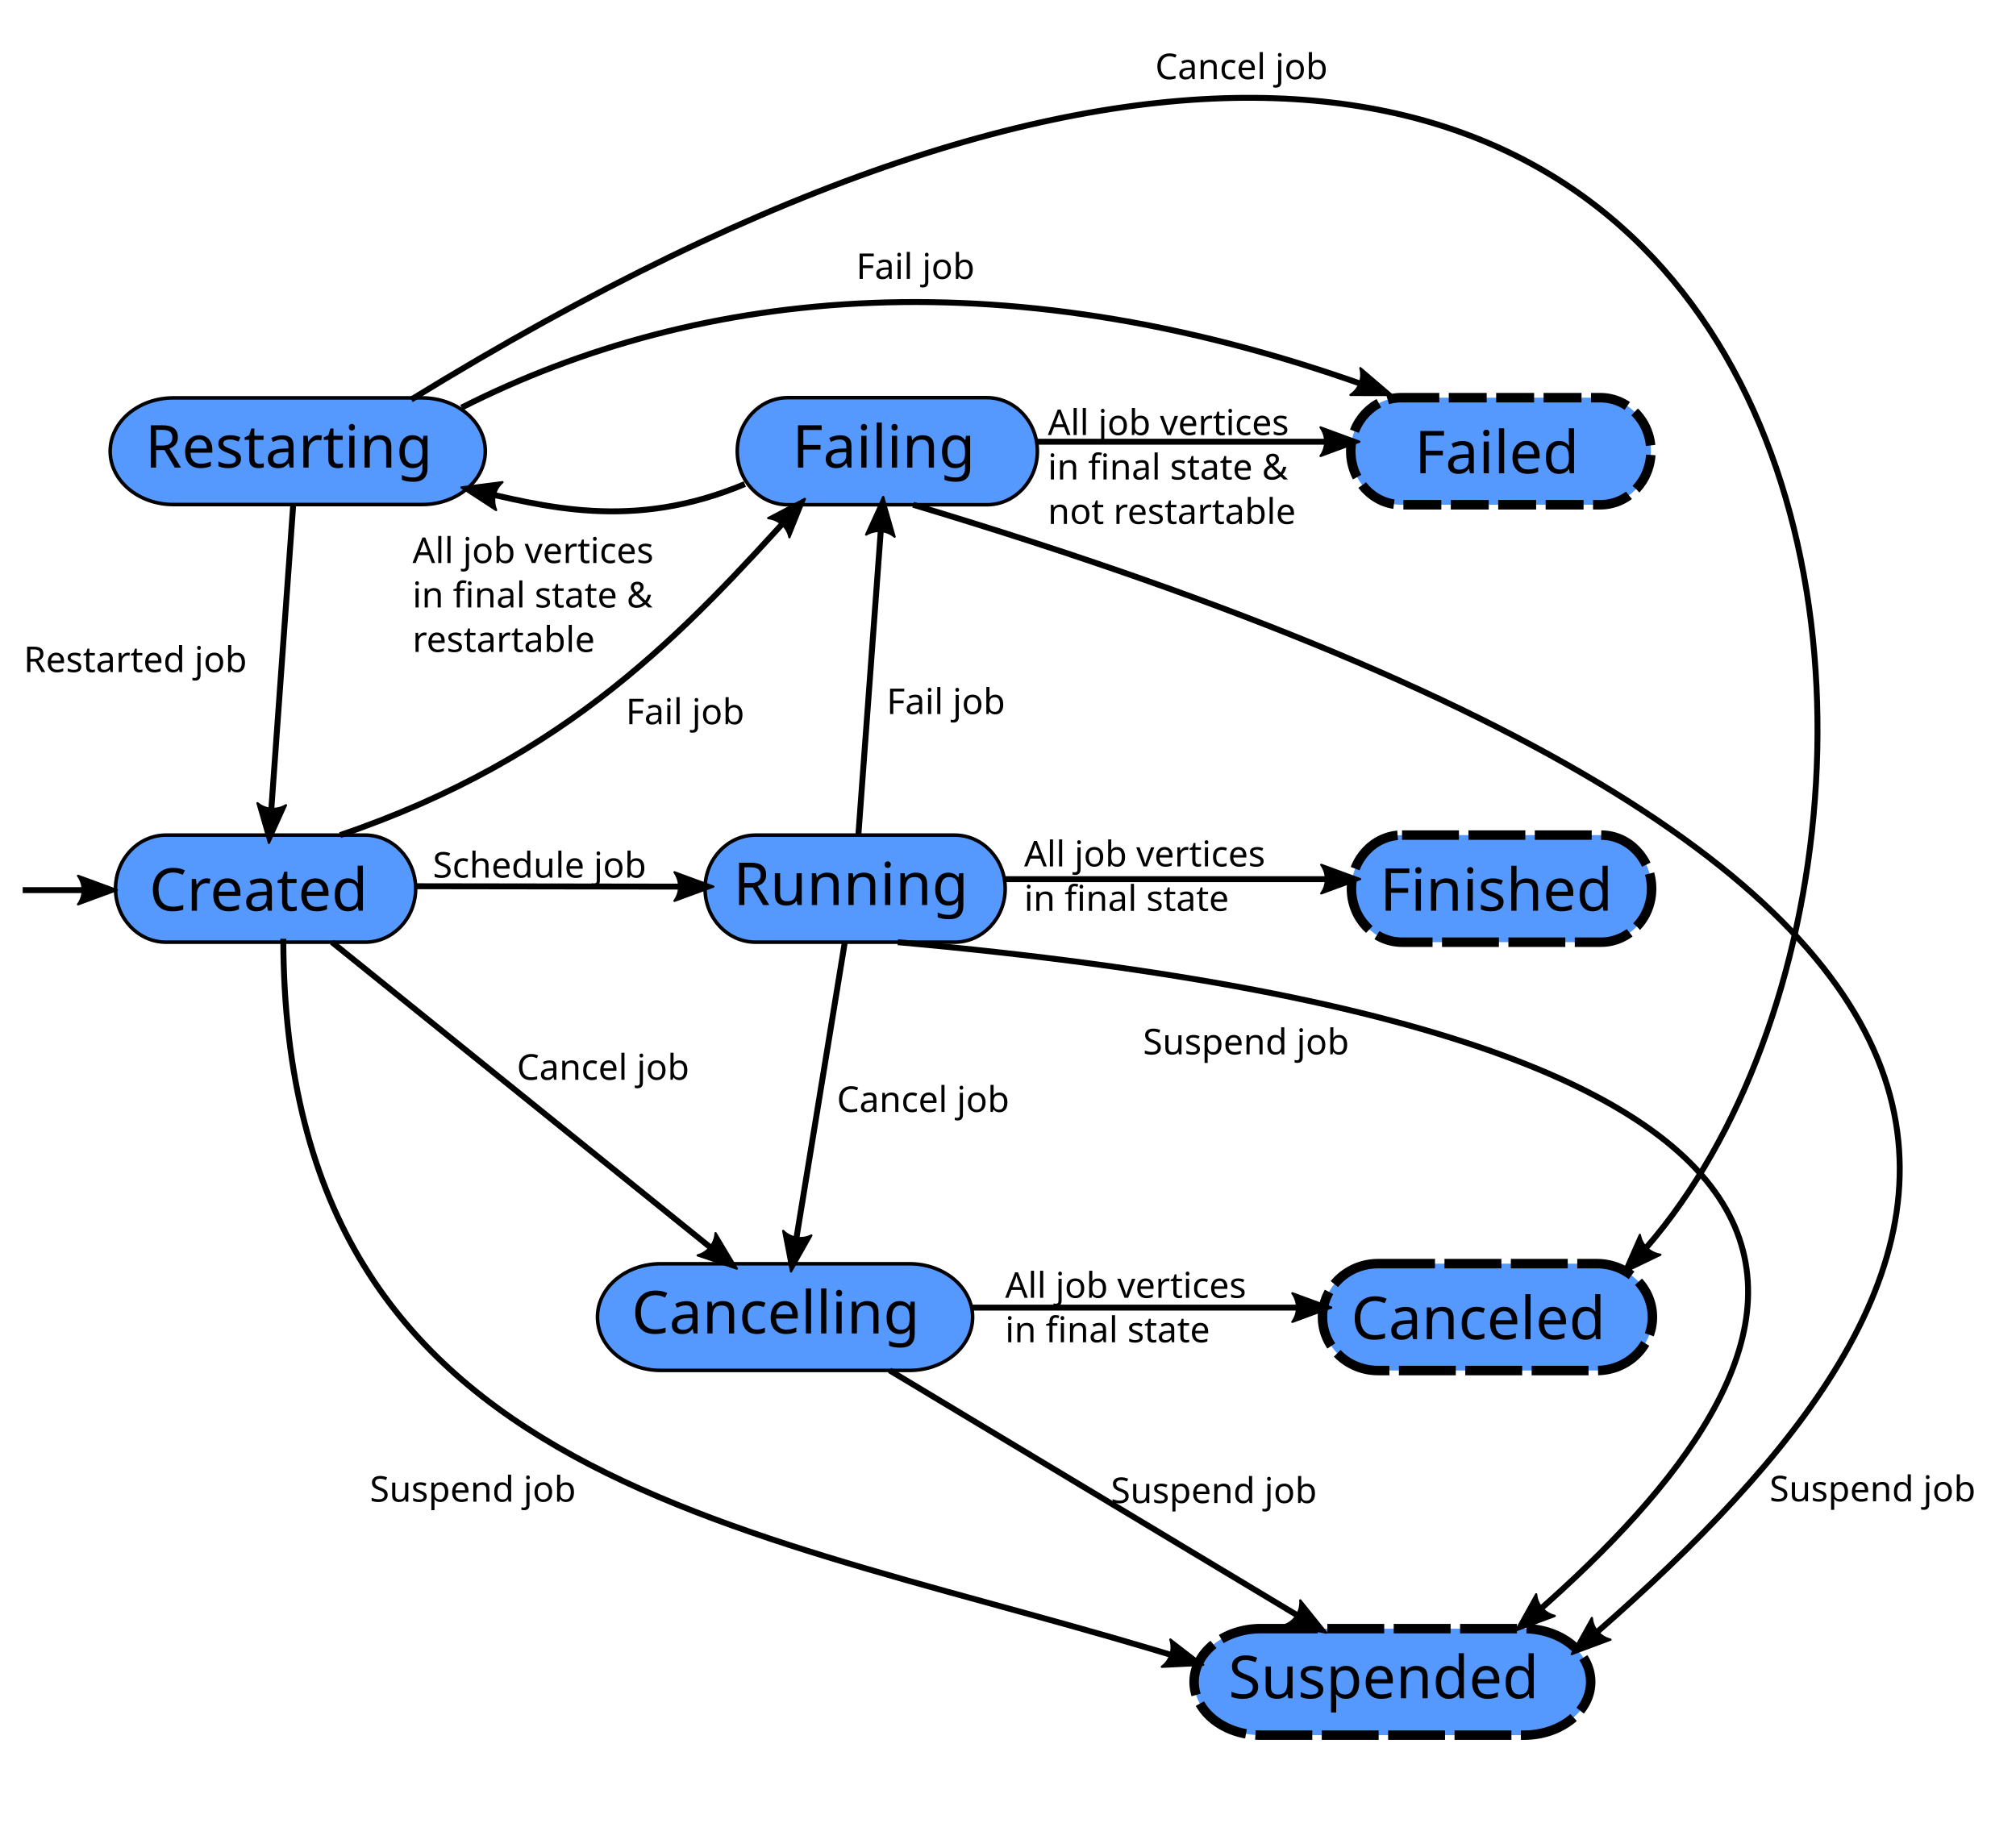
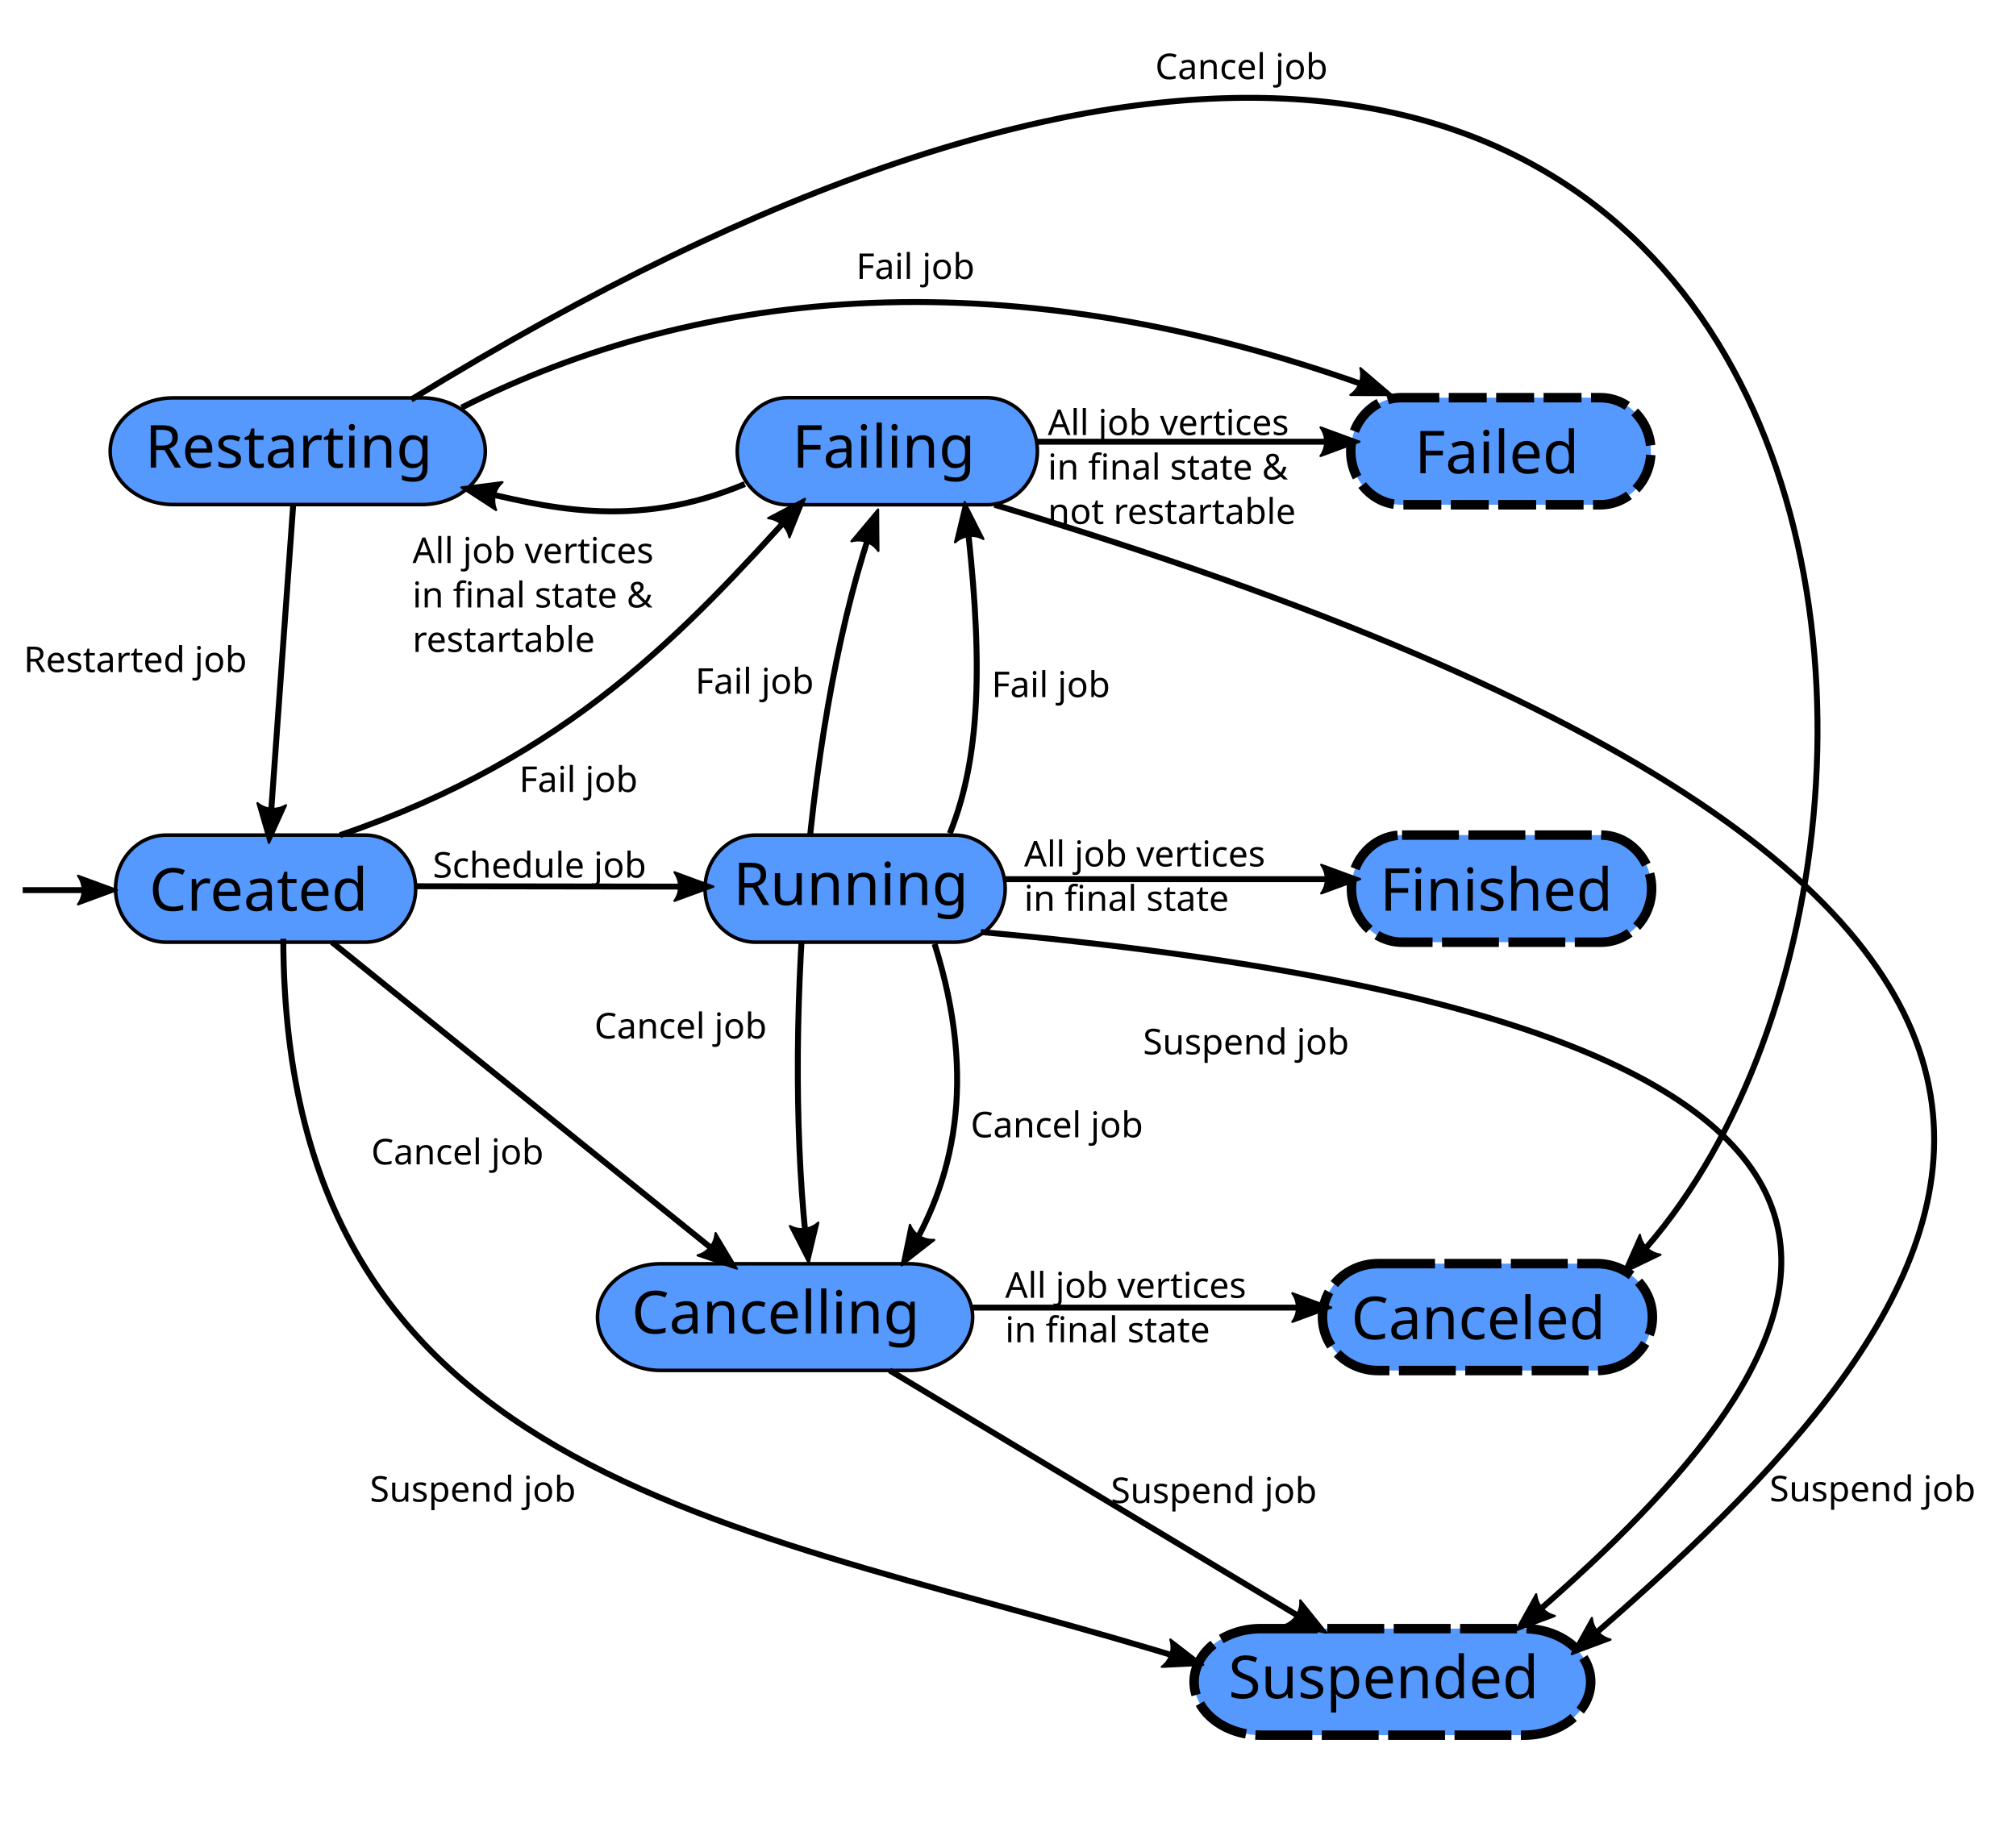
<svg xmlns="http://www.w3.org/2000/svg" width="240mm" height="220mm" viewBox="0 0 850.394 779.528" id="svg2" version="1.1">
  <defs id="defs4">
+     <marker orient="auto" refY="0.0" refX="0.0" id="Arrow2Mstart" style="overflow:visible">
+       <path id="path4577" style="fill-rule:evenodd;stroke-width:0.625;stroke-linejoin:round;stroke:#000000;stroke-opacity:1;fill:#000000;fill-opacity:1" d="M 8.719,4.034 L -2.207,0.016 L 8.719,-4.002 C 6.973,-1.63 6.983,1.616 8.719,4.034 z " transform="scale(0.6) translate(0,0)" />
+     </marker>
+     <marker orient="auto" refY="0.0" refX="0.0" id="Arrow1Mstart" style="overflow:visible">
+       <path id="path4559" d="M 0.0,0.0 L 5.0,-5.0 L -12.5,0.0 L 5.0,5.0 L 0.0,0.0 z " style="fill-rule:evenodd;stroke:#000000;stroke-width:1pt;stroke-opacity:1;fill:#000000;fill-opacity:1" transform="scale(0.4) translate(10,0)" />
+     </marker>
+     <marker style="overflow:visible" id="marker4407" refX="0" refY="0" orient="auto">
+       <path transform="scale(-0.6,-0.6)" d="M 8.719,4.034 -2.207,0.016 8.719,-4.002 c -1.745,2.372 -1.735,5.617 -6e-7,8.035 z" style="fill:#000000;fill-opacity:1;fill-rule:evenodd;stroke:#000000;stroke-width:0.625;stroke-linejoin:round;stroke-opacity:1" id="path4409" />
+     </marker>
    <marker orient="auto" refY="0" refX="0" id="marker4534" style="overflow:visible">
      <path id="path4536" style="fill:#000000;fill-opacity:1;fill-rule:evenodd;stroke:#000000;stroke-width:0.625;stroke-linejoin:round;stroke-opacity:1" d="M 8.719,4.034 -2.207,0.016 8.719,-4.002 c -1.745,2.372 -1.735,5.617 -6e-7,8.035 z" transform="scale(-0.6,-0.6)" />
    </marker>
    <marker style="overflow:visible" id="marker7718" refX="0" refY="0" orient="auto">
      <path transform="scale(-0.6,-0.6)" d="M 8.719,4.034 -2.207,0.016 8.719,-4.002 c -1.745,2.372 -1.735,5.617 -6e-7,8.035 z" style="fill:#000000;fill-opacity:1;fill-rule:evenodd;stroke:#000000;stroke-width:0.625;stroke-linejoin:round;stroke-opacity:1" id="path7720" />
    </marker>
    <marker orient="auto" refY="0" refX="0" id="marker6764" style="overflow:visible">
      <path id="path6766" style="fill:#000000;fill-opacity:1;fill-rule:evenodd;stroke:#000000;stroke-width:0.625;stroke-linejoin:round;stroke-opacity:1" d="M 8.719,4.034 -2.207,0.016 8.719,-4.002 c -1.745,2.372 -1.735,5.617 -6e-7,8.035 z" transform="scale(-0.6,-0.6)" />
    </marker>
    <marker style="overflow:visible" id="marker6634" refX="0" refY="0" orient="auto">
      <path transform="scale(-0.6,-0.6)" d="M 8.719,4.034 -2.207,0.016 8.719,-4.002 c -1.745,2.372 -1.735,5.617 -6e-7,8.035 z" style="fill:#000000;fill-opacity:1;fill-rule:evenodd;stroke:#000000;stroke-width:0.625;stroke-linejoin:round;stroke-opacity:1" id="path6636" />
    </marker>
    <marker orient="auto" refY="0" refX="0" id="marker6510" style="overflow:visible">
      <path id="path6512" style="fill:#000000;fill-opacity:1;fill-rule:evenodd;stroke:#000000;stroke-width:0.625;stroke-linejoin:round;stroke-opacity:1" d="M 8.719,4.034 -2.207,0.016 8.719,-4.002 c -1.745,2.372 -1.735,5.617 -6e-7,8.035 z" transform="scale(-0.6,-0.6)" />
    </marker>
    <marker style="overflow:visible" id="marker6392" refX="0" refY="0" orient="auto">
      <path transform="scale(-0.6,-0.6)" d="M 8.719,4.034 -2.207,0.016 8.719,-4.002 c -1.745,2.372 -1.735,5.617 -6e-7,8.035 z" style="fill:#000000;fill-opacity:1;fill-rule:evenodd;stroke:#000000;stroke-width:0.625;stroke-linejoin:round;stroke-opacity:1" id="path6394" />
    </marker>
    <marker orient="auto" refY="0" refX="0" id="marker6280" style="overflow:visible">
      <path id="path6282" style="fill:#000000;fill-opacity:1;fill-rule:evenodd;stroke:#000000;stroke-width:0.625;stroke-linejoin:round;stroke-opacity:1" d="M 8.719,4.034 -2.207,0.016 8.719,-4.002 c -1.745,2.372 -1.735,5.617 -6e-7,8.035 z" transform="scale(-0.6,-0.6)" />
    </marker>
    <marker style="overflow:visible" id="marker6174" refX="0" refY="0" orient="auto">
      <path transform="scale(-0.6,-0.6)" d="M 8.719,4.034 -2.207,0.016 8.719,-4.002 c -1.745,2.372 -1.735,5.617 -6e-7,8.035 z" style="fill:#000000;fill-opacity:1;fill-rule:evenodd;stroke:#000000;stroke-width:0.625;stroke-linejoin:round;stroke-opacity:1" id="path6176" />
    </marker>
    <marker orient="auto" refY="0" refX="0" id="marker6074" style="overflow:visible">
      <path id="path6076" style="fill:#000000;fill-opacity:1;fill-rule:evenodd;stroke:#000000;stroke-width:0.625;stroke-linejoin:round;stroke-opacity:1" d="M 8.719,4.034 -2.207,0.016 8.719,-4.002 c -1.745,2.372 -1.735,5.617 -6e-7,8.035 z" transform="scale(-0.6,-0.6)" />
    </marker>
    <marker orient="auto" refY="0" refX="0" id="marker5892" style="overflow:visible">
      <path id="path5894" style="fill:#000000;fill-opacity:1;fill-rule:evenodd;stroke:#000000;stroke-width:0.625;stroke-linejoin:round;stroke-opacity:1" d="M 8.719,4.034 -2.207,0.016 8.719,-4.002 c -1.745,2.372 -1.735,5.617 -6e-7,8.035 z" transform="scale(-0.6,-0.6)" />
    </marker>
    <marker style="overflow:visible" id="marker5237" refX="0" refY="0" orient="auto">
      <path transform="scale(-0.6,-0.6)" d="M 8.719,4.034 -2.207,0.016 8.719,-4.002 c -1.745,2.372 -1.735,5.617 -6e-7,8.035 z" style="fill:#000000;fill-opacity:1;fill-rule:evenodd;stroke:#000000;stroke-width:0.625;stroke-linejoin:round;stroke-opacity:1" id="path5239" />
    </marker>
    <marker orient="auto" refY="0" refX="0" id="marker5157" style="overflow:visible">
      <path id="path5159" style="fill:#000000;fill-opacity:1;fill-rule:evenodd;stroke:#000000;stroke-width:0.625;stroke-linejoin:round;stroke-opacity:1" d="M 8.719,4.034 -2.207,0.016 8.719,-4.002 c -1.745,2.372 -1.735,5.617 -6e-7,8.035 z" transform="scale(-0.6,-0.6)" />
    </marker>
    <marker style="overflow:visible" id="marker5075" refX="0" refY="0" orient="auto">
      <path transform="scale(-0.6,-0.6)" d="M 8.719,4.034 -2.207,0.016 8.719,-4.002 c -1.745,2.372 -1.735,5.617 -6e-7,8.035 z" style="fill:#000000;fill-opacity:1;fill-rule:evenodd;stroke:#000000;stroke-width:0.625;stroke-linejoin:round;stroke-opacity:1" id="path5077" />
    </marker>
    <marker orient="auto" refY="0" refX="0" id="marker5005" style="overflow:visible">
      <path id="path5007" style="fill:#000000;fill-opacity:1;fill-rule:evenodd;stroke:#000000;stroke-width:0.625;stroke-linejoin:round;stroke-opacity:1" d="M 8.719,4.034 -2.207,0.016 8.719,-4.002 c -1.745,2.372 -1.735,5.617 -6e-7,8.035 z" transform="scale(-0.6,-0.6)" />
    </marker>
    <marker style="overflow:visible" id="marker4947" refX="0" refY="0" orient="auto">
      <path transform="scale(-0.6,-0.6)" d="M 8.719,4.034 -2.207,0.016 8.719,-4.002 c -1.745,2.372 -1.735,5.617 -6e-7,8.035 z" style="fill:#000000;fill-opacity:1;fill-rule:evenodd;stroke:#000000;stroke-width:0.625;stroke-linejoin:round;stroke-opacity:1" id="path4949" />
    </marker>
    <marker orient="auto" refY="0" refX="0" id="marker4831" style="overflow:visible">
      <path id="path4833" style="fill:#000000;fill-opacity:1;fill-rule:evenodd;stroke:#000000;stroke-width:0.625;stroke-linejoin:round;stroke-opacity:1" d="M 8.719,4.034 -2.207,0.016 8.719,-4.002 c -1.745,2.372 -1.735,5.617 -6e-7,8.035 z" transform="scale(-0.6,-0.6)" />
    </marker>
    <marker orient="auto" refY="0" refX="0" id="Arrow2Mend" style="overflow:visible">
      <path id="path4486" style="fill:#000000;fill-opacity:1;fill-rule:evenodd;stroke:#000000;stroke-width:0.625;stroke-linejoin:round;stroke-opacity:1" d="M 8.719,4.034 -2.207,0.016 8.719,-4.002 c -1.745,2.372 -1.735,5.617 -6e-7,8.035 z" transform="scale(-0.6,-0.6)" />
    </marker>
    <marker orient="auto" refY="0" refX="0" id="Arrow2Lend" style="overflow:visible">
      <path id="path4480" style="fill:#000000;fill-opacity:1;fill-rule:evenodd;stroke:#000000;stroke-width:0.625;stroke-linejoin:round;stroke-opacity:1" d="M 8.719,4.034 -2.207,0.016 8.719,-4.002 c -1.745,2.372 -1.735,5.617 -6e-7,8.035 z" transform="matrix(-1.1,0,0,-1.1,-1.1,0)" />
    </marker>
    <marker orient="auto" refY="0" refX="0" id="Arrow1Lend" style="overflow:visible">
      <path id="path4462" d="M 0,0 5,-5 -12.5,0 5,5 0,0 Z" style="fill:#000000;fill-opacity:1;fill-rule:evenodd;stroke:#000000;stroke-width:1pt;stroke-opacity:1" transform="matrix(-0.8,0,0,-0.8,-10,0)" />
    </marker>
    <marker orient="auto" refY="0" refX="0" id="Arrow1Mend" style="overflow:visible">
      <path id="path4468" d="M 0,0 5,-5 -12.5,0 5,5 0,0 Z" style="fill:#000000;fill-opacity:1;fill-rule:evenodd;stroke:#000000;stroke-width:1pt;stroke-opacity:1" transform="matrix(-0.4,0,0,-0.4,-4,0)" />
    </marker>
  </defs>
  <g id="layer1" transform="translate(0,-272.8347)">
+     <path style="fill:none;fill-rule:evenodd;stroke:#000000;stroke-width:2.5;stroke-linecap:butt;stroke-linejoin:miter;stroke-miterlimit:4;stroke-dasharray:none;stroke-opacity:1;marker-start:url(#Arrow2Mstart);marker-end:url(#marker4407)" d="M 369.286,490.934 C 340,572.362 330,712.362 340.714,802.362" id="path3473" />
    <g id="g4324" transform="translate(-30.28571,162.3419)">
      <rect ry="22.587" rx="21.337" y="462.811" x="79.02" height="45.174" width="126.603" id="rect4140" style="opacity:1;fill:#5599ff;fill-opacity:1;stroke:#000000;stroke-width:1.5;stroke-linejoin:round;stroke-miterlimit:4;stroke-dasharray:none;stroke-dashoffset:0;stroke-opacity:1" />
      <text id="text4142" y="494.718" x="93.243" style="font-style:normal;font-variant:normal;font-weight:normal;font-stretch:normal;font-size:25px;line-height:125%;font-family:sans-serif;-inkscape-font-specification:'sans-serif, Normal';text-align:start;letter-spacing:0px;word-spacing:0px;writing-mode:lr-tb;text-anchor:start;fill:#000000;fill-opacity:1;stroke:none;stroke-width:1px;stroke-linecap:butt;stroke-linejoin:miter;stroke-opacity:1" xml:space="preserve">
        <tspan y="494.718" x="93.243" id="tspan4144">Created</tspan>
      </text>
    </g>
    <g id="g4286" transform="translate(-39.56088,231.6635)">
      <rect style="opacity:1;fill:#5599ff;fill-opacity:1;stroke:#000000;stroke-width:1.5;stroke-linejoin:round;stroke-miterlimit:4;stroke-dasharray:none;stroke-dashoffset:0;stroke-opacity:1" id="rect4254" width="126.603" height="45.174" x="336.968" y="393.489" rx="21.337" ry="22.587" />
      <text xml:space="preserve" style="font-style:normal;font-variant:normal;font-weight:normal;font-stretch:normal;font-size:25px;line-height:125%;font-family:sans-serif;-inkscape-font-specification:'sans-serif, Normal';text-align:start;letter-spacing:0px;word-spacing:0px;writing-mode:lr-tb;text-anchor:start;fill:#000000;fill-opacity:1;stroke:none;stroke-width:1px;stroke-linecap:butt;stroke-linejoin:miter;stroke-opacity:1" x="348.884" y="422.973" id="text4182">
        <tspan id="tspan4184" x="348.884" y="422.973">Running</tspan>
      </text>
    </g>
    <g id="g4426" transform="translate(38,166)">
      <rect style="opacity:1;fill:#5599ff;fill-opacity:1;stroke:#000000;stroke-width:4;stroke-linejoin:round;stroke-miterlimit:4;stroke-dasharray:24, 4;stroke-dashoffset:0;stroke-opacity:1" id="rect4260" width="126.603" height="45.174" x="532.08" y="459.153" rx="21.337" ry="22.587" />
      <text id="text4199" y="491.06" x="544.069" style="font-style:normal;font-variant:normal;font-weight:normal;font-stretch:normal;font-size:25px;line-height:125%;font-family:sans-serif;-inkscape-font-specification:'sans-serif, Normal';text-align:start;letter-spacing:0px;word-spacing:0px;writing-mode:lr-tb;text-anchor:start;fill:#000000;fill-opacity:1;stroke:none;stroke-width:1px;stroke-linecap:butt;stroke-linejoin:miter;stroke-opacity:1" xml:space="preserve">
        <tspan y="491.06" x="544.069" id="tspan4201">Finished</tspan>
      </text>
    </g>
    <g id="g4276" transform="translate(-8.802002,175.9134)">
      <rect style="opacity:1;fill:#5599ff;fill-opacity:1;stroke:#000000;stroke-width:1.5;stroke-linejoin:round;stroke-miterlimit:4;stroke-dasharray:none;stroke-dashoffset:0;stroke-opacity:1" id="rect4256" width="126.603" height="45.174" x="319.795" y="264.695" rx="21.337" ry="22.587" />
      <text id="text4216" y="294.179" x="342.99" style="font-style:normal;font-variant:normal;font-weight:normal;font-stretch:normal;font-size:25px;line-height:125%;font-family:sans-serif;-inkscape-font-specification:'sans-serif, Normal';text-align:start;letter-spacing:0px;word-spacing:0px;writing-mode:lr-tb;text-anchor:start;fill:#000000;fill-opacity:1;stroke:none;stroke-width:1px;stroke-linecap:butt;stroke-linejoin:miter;stroke-opacity:1" xml:space="preserve">
        <tspan y="294.179" x="342.99" id="tspan4218">Failing</tspan>
      </text>
    </g>
    <g id="g4421" transform="translate(40,166)">
      <rect ry="22.587" rx="21.337" y="274.608" x="529.785" height="45.174" width="126.603" id="rect4258" style="opacity:1;fill:#5599ff;fill-opacity:1;stroke:#000000;stroke-width:4;stroke-linejoin:round;stroke-miterlimit:4;stroke-dasharray:16, 4;stroke-dashoffset:0;stroke-opacity:1" />
      <text xml:space="preserve" style="font-style:normal;font-variant:normal;font-weight:normal;font-stretch:normal;font-size:25px;line-height:125%;font-family:sans-serif;-inkscape-font-specification:'sans-serif, Normal';text-align:start;letter-spacing:0px;word-spacing:0px;writing-mode:lr-tb;text-anchor:start;fill:#000000;fill-opacity:1;stroke:none;stroke-width:1px;stroke-linecap:butt;stroke-linejoin:miter;stroke-opacity:1" x="556.715" y="306.515" id="text4222">
        <tspan id="tspan4224" x="556.715" y="306.515">Failed</tspan>
      </text>
    </g>
    <g id="g4416" transform="translate(14,166)">
      <rect ry="22.5" rx="26.67" y="639.993" x="238.029" height="45" width="158.249" id="rect4252" style="opacity:1;fill:#5599ff;fill-opacity:1;stroke:#000000;stroke-width:1.5;stroke-linejoin:round;stroke-miterlimit:4;stroke-dasharray:none;stroke-dashoffset:0;stroke-opacity:1" />
      <text id="text4228" y="669.39" x="252.426" style="font-style:normal;font-variant:normal;font-weight:normal;font-stretch:normal;font-size:25px;line-height:125%;font-family:sans-serif;-inkscape-font-specification:'sans-serif, Normal';text-align:start;letter-spacing:0px;word-spacing:0px;writing-mode:lr-tb;text-anchor:start;fill:#000000;fill-opacity:1;stroke:none;stroke-width:1px;stroke-linecap:butt;stroke-linejoin:miter;stroke-opacity:1" xml:space="preserve">
        <tspan y="669.39" x="252.426" id="tspan4230">Cancelling</tspan>
      </text>
    </g>
    <g id="g4431" transform="translate(38,166)">
      <rect ry="22.551" rx="23.453" y="639.942" x="519.86" height="45.103" width="139.158" id="rect4262" style="opacity:1;fill:#5599ff;fill-opacity:1;stroke:#000000;stroke-width:4;stroke-linejoin:round;stroke-miterlimit:4;stroke-dasharray:24, 4;stroke-dashoffset:0;stroke-opacity:1" />
      <text xml:space="preserve" style="font-style:normal;font-variant:normal;font-weight:normal;font-stretch:normal;font-size:25px;line-height:125%;font-family:sans-serif;-inkscape-font-specification:'sans-serif, Normal';text-align:start;letter-spacing:0px;word-spacing:0px;writing-mode:lr-tb;text-anchor:start;fill:#000000;fill-opacity:1;stroke:none;stroke-width:1px;stroke-linecap:butt;stroke-linejoin:miter;stroke-opacity:1" x="531.914" y="671.813" id="text4234">
        <tspan id="tspan4236" x="531.914" y="671.813">Canceled</tspan>
      </text>
    </g>
    <g id="g4411" transform="translate(14,166)">
      <rect style="opacity:1;fill:#5599ff;fill-opacity:1;stroke:#000000;stroke-width:1.5;stroke-linejoin:round;stroke-miterlimit:4;stroke-dasharray:none;stroke-dashoffset:0;stroke-opacity:1" id="rect4250" width="158.249" height="45" x="32.469" y="274.695" rx="26.67" ry="22.5" />
      <text id="text4240" y="304.092" x="47.171" style="font-style:normal;font-variant:normal;font-weight:normal;font-stretch:normal;font-size:25px;line-height:125%;font-family:sans-serif;-inkscape-font-specification:'sans-serif, Normal';text-align:start;letter-spacing:0px;word-spacing:0px;writing-mode:lr-tb;text-anchor:start;fill:#000000;fill-opacity:1;stroke:none;stroke-width:1px;stroke-linecap:butt;stroke-linejoin:miter;stroke-opacity:1" xml:space="preserve">
        <tspan y="304.092" x="47.171" id="tspan4242">Restarting</tspan>
      </text>
    </g>
    <g id="g4436" transform="translate(11.14286,169.5714)">
      <rect style="opacity:1;fill:#5599ff;fill-opacity:1;stroke:#000000;stroke-width:4;stroke-linejoin:round;stroke-miterlimit:4;stroke-dasharray:24, 4;stroke-dashoffset:0;stroke-opacity:1" id="rect4264" width="167.294" height="44.954" x="492.557" y="790.352" rx="28.195" ry="22.477" />
      <text xml:space="preserve" style="font-style:normal;font-variant:normal;font-weight:normal;font-stretch:normal;font-size:25px;line-height:125%;font-family:sans-serif;-inkscape-font-specification:'sans-serif, Normal';text-align:start;letter-spacing:0px;word-spacing:0px;writing-mode:lr-tb;text-anchor:start;fill:#000000;fill-opacity:1;stroke:none;stroke-width:1px;stroke-linecap:butt;stroke-linejoin:miter;stroke-opacity:1" x="507.032" y="819.726" id="text4246">
        <tspan id="tspan4248" x="507.032" y="819.726">Suspended</tspan>
      </text>
    </g>
    <path style="fill:none;fill-rule:evenodd;stroke:#000000;stroke-width:2.5;stroke-linecap:butt;stroke-linejoin:miter;stroke-miterlimit:4;stroke-dasharray:none;stroke-opacity:1;marker-end:url(#Arrow2Mend)" d="m 175.316,646.722 122.274,0.176" id="path4441" />
    <path style="fill:none;fill-rule:evenodd;stroke:#000000;stroke-width:2.5;stroke-linecap:butt;stroke-linejoin:miter;stroke-miterlimit:4;stroke-dasharray:none;stroke-opacity:1;marker-end:url(#marker4831)" d="m 423.679,643.74 146.731,0" id="path4443" />
    <path style="fill:none;fill-rule:evenodd;stroke:#000000;stroke-width:2.5;stroke-linecap:butt;stroke-linejoin:miter;stroke-miterlimit:4;stroke-dasharray:none;stroke-opacity:1;marker-end:url(#marker5157)" d="M 143.453,625.153 C 240.117,592.253 289.052,539.16 337.313,485.782" id="path4445" />
    <path style="fill:none;fill-rule:evenodd;stroke:#000000;stroke-width:2.5;stroke-linecap:butt;stroke-linejoin:miter;stroke-miterlimit:4;stroke-dasharray:none;stroke-opacity:1;marker-end:url(#marker5075)" d="m 437.265,459.195 132.85,10e-6" id="path4447" />
    <path style="fill:none;fill-rule:evenodd;stroke:#000000;stroke-width:2.5;stroke-linecap:butt;stroke-linejoin:miter;stroke-miterlimit:4;stroke-dasharray:none;stroke-opacity:1;marker-end:url(#marker4947)" d="M 140.036,670.327 308.219,805.993" id="path4449" />
    <path style="fill:none;fill-rule:evenodd;stroke:#000000;stroke-width:2.5;stroke-linecap:butt;stroke-linejoin:miter;stroke-miterlimit:4;stroke-dasharray:none;stroke-opacity:1;marker-end:url(#marker5005)" d="m 409.861,824.493 148.364,3e-5" id="path4451" />
    <path style="fill:none;fill-rule:evenodd;stroke:#000000;stroke-width:2.5;stroke-linecap:butt;stroke-linejoin:miter;stroke-miterlimit:4;stroke-dasharray:none;stroke-opacity:1;marker-end:url(#marker5237)" d="M 119.504,668.898 C 120,902.362 317.447,915.625 504.358,974.209" id="path4453" />
    <text xml:space="preserve" style="font-style:normal;font-variant:normal;font-weight:normal;font-stretch:normal;font-size:25px;line-height:125%;font-family:sans-serif;-inkscape-font-specification:'sans-serif, Normal';text-align:start;letter-spacing:0px;word-spacing:0px;writing-mode:lr-tb;text-anchor:start;fill:#000000;fill-opacity:1;stroke:none;stroke-width:1px;stroke-linecap:butt;stroke-linejoin:miter;stroke-opacity:1" x="182.571" y="643.077" id="text4913">
      <tspan id="tspan4915" x="182.571" y="643.077" style="font-style:normal;font-variant:normal;font-weight:normal;font-stretch:normal;font-size:15px;line-height:125%;font-family:sans-serif;-inkscape-font-specification:'sans-serif, Normal';text-align:start;writing-mode:lr-tb;text-anchor:start">Schedule job</tspan>
    </text>
    <text xml:space="preserve" style="font-style:normal;font-variant:normal;font-weight:normal;font-stretch:normal;font-size:25px;line-height:125%;font-family:sans-serif;-inkscape-font-specification:'sans-serif, Normal';text-align:start;letter-spacing:0px;word-spacing:0px;writing-mode:lr-tb;text-anchor:start;fill:#000000;fill-opacity:1;stroke:none;stroke-width:1px;stroke-linecap:butt;stroke-linejoin:miter;stroke-opacity:1" x="432" y="638.362" id="text4929">
      <tspan id="tspan4931" x="432" y="638.362" style="font-style:normal;font-variant:normal;font-weight:normal;font-stretch:normal;font-size:15px;line-height:125%;font-family:sans-serif;-inkscape-font-specification:'sans-serif, Normal';text-align:start;writing-mode:lr-tb;text-anchor:start">All job vertices </tspan>
      <tspan x="432" y="657.112" style="font-style:normal;font-variant:normal;font-weight:normal;font-stretch:normal;font-size:15px;line-height:125%;font-family:sans-serif;-inkscape-font-specification:'sans-serif, Normal';text-align:start;writing-mode:lr-tb;text-anchor:start" id="tspan4933">in final state</tspan>
    </text>
    <text xml:space="preserve" style="font-style:normal;font-variant:normal;font-weight:normal;font-stretch:normal;font-size:25px;line-height:125%;font-family:sans-serif;-inkscape-font-specification:'sans-serif, Normal';text-align:start;letter-spacing:0px;word-spacing:0px;writing-mode:lr-tb;text-anchor:start;fill:#000000;fill-opacity:1;stroke:none;stroke-width:1px;stroke-linecap:butt;stroke-linejoin:miter;stroke-opacity:1" x="424" y="820.362" id="text5063">
      <tspan id="tspan5065" x="424" y="820.362" style="font-style:normal;font-variant:normal;font-weight:normal;font-stretch:normal;font-size:15px;line-height:125%;font-family:sans-serif;-inkscape-font-specification:'sans-serif, Normal';text-align:start;writing-mode:lr-tb;text-anchor:start">All job vertices </tspan>
      <tspan x="424" y="839.112" id="tspan5067" style="font-style:normal;font-variant:normal;font-weight:normal;font-stretch:normal;font-size:15px;line-height:125%;font-family:sans-serif;-inkscape-font-specification:'sans-serif, Normal';text-align:start;writing-mode:lr-tb;text-anchor:start">in final state</tspan>
    </text>
    <text xml:space="preserve" style="font-style:normal;font-variant:normal;font-weight:normal;font-stretch:normal;font-size:25px;line-height:125%;font-family:sans-serif;-inkscape-font-specification:'sans-serif, Normal';text-align:start;letter-spacing:0px;word-spacing:0px;writing-mode:lr-tb;text-anchor:start;fill:#000000;fill-opacity:1;stroke:none;stroke-width:1px;stroke-linecap:butt;stroke-linejoin:miter;stroke-opacity:1" x="442" y="456.362" id="text5139">
      <tspan id="tspan5141" x="442" y="456.362" style="font-style:normal;font-variant:normal;font-weight:normal;font-stretch:normal;font-size:15px;line-height:125%;font-family:sans-serif;-inkscape-font-specification:'sans-serif, Normal';text-align:start;writing-mode:lr-tb;text-anchor:start">All job vertices </tspan>
      <tspan x="442" y="475.112" style="font-style:normal;font-variant:normal;font-weight:normal;font-stretch:normal;font-size:15px;line-height:125%;font-family:sans-serif;-inkscape-font-specification:'sans-serif, Normal';text-align:start;writing-mode:lr-tb;text-anchor:start" id="tspan5143">in final state &amp; </tspan>
      <tspan x="442" y="493.862" style="font-style:normal;font-variant:normal;font-weight:normal;font-stretch:normal;font-size:15px;line-height:125%;font-family:sans-serif;-inkscape-font-specification:'sans-serif, Normal';text-align:start;writing-mode:lr-tb;text-anchor:start" id="tspan5145">not restartable</tspan>
    </text>
-     <text xml:space="preserve" style="font-style:normal;font-variant:normal;font-weight:normal;font-stretch:normal;font-size:25px;line-height:125%;font-family:sans-serif;-inkscape-font-specification:'sans-serif, Normal';text-align:start;letter-spacing:0px;word-spacing:0px;writing-mode:lr-tb;text-anchor:start;fill:#000000;fill-opacity:1;stroke:none;stroke-width:1px;stroke-linecap:butt;stroke-linejoin:miter;stroke-opacity:1" x="264" y="578.362" id="text5227">
-       <tspan id="tspan5229" x="264" y="578.362" style="font-style:normal;font-variant:normal;font-weight:normal;font-stretch:normal;font-size:15px;line-height:125%;font-family:sans-serif;-inkscape-font-specification:'sans-serif, Normal';text-align:start;writing-mode:lr-tb;text-anchor:start">Fail job</tspan>
-     </text>
-     <text xml:space="preserve" style="font-style:normal;font-variant:normal;font-weight:normal;font-stretch:normal;font-size:25px;line-height:125%;font-family:sans-serif;-inkscape-font-specification:'sans-serif, Normal';text-align:start;letter-spacing:0px;word-spacing:0px;writing-mode:lr-tb;text-anchor:start;fill:#000000;fill-opacity:1;stroke:none;stroke-width:1px;stroke-linecap:butt;stroke-linejoin:miter;stroke-opacity:1" x="218" y="728.362" id="text5565">
-       <tspan id="tspan5567" x="218" y="728.362" style="font-style:normal;font-variant:normal;font-weight:normal;font-stretch:normal;font-size:15px;line-height:125%;font-family:sans-serif;-inkscape-font-specification:'sans-serif, Normal';text-align:start;writing-mode:lr-tb;text-anchor:start">Cancel job</tspan>
+     <text xml:space="preserve" style="font-style:normal;font-variant:normal;font-weight:normal;font-stretch:normal;font-size:25px;line-height:125%;font-family:sans-serif;-inkscape-font-specification:'sans-serif, Normal';text-align:start;letter-spacing:0px;word-spacing:0px;writing-mode:lr-tb;text-anchor:start;fill:#000000;fill-opacity:1;stroke:none;stroke-width:1px;stroke-linecap:butt;stroke-linejoin:miter;stroke-opacity:1" x="219" y="606.934" id="text5227">
+       <tspan id="tspan5229" x="219" y="606.934" style="font-style:normal;font-variant:normal;font-weight:normal;font-stretch:normal;font-size:15px;line-height:125%;font-family:sans-serif;-inkscape-font-specification:'sans-serif, Normal';text-align:start;writing-mode:lr-tb;text-anchor:start">Fail job</tspan>
+     </text>
+     <text xml:space="preserve" style="font-style:normal;font-variant:normal;font-weight:normal;font-stretch:normal;font-size:25px;line-height:125%;font-family:sans-serif;-inkscape-font-specification:'sans-serif, Normal';text-align:start;letter-spacing:0px;word-spacing:0px;writing-mode:lr-tb;text-anchor:start;fill:#000000;fill-opacity:1;stroke:none;stroke-width:1px;stroke-linecap:butt;stroke-linejoin:miter;stroke-opacity:1" x="156.571" y="764.076" id="text5565">
+       <tspan id="tspan5567" x="156.571" y="764.076" style="font-style:normal;font-variant:normal;font-weight:normal;font-stretch:normal;font-size:15px;line-height:125%;font-family:sans-serif;-inkscape-font-specification:'sans-serif, Normal';text-align:start;writing-mode:lr-tb;text-anchor:start">Cancel job</tspan>
    </text>
    <path style="fill:none;fill-rule:evenodd;stroke:#000000;stroke-width:2.5;stroke-linecap:butt;stroke-linejoin:miter;stroke-miterlimit:4;stroke-dasharray:none;stroke-opacity:1;marker-end:url(#marker5892)" d="m 314.181,477.052 c -47.698,20.04 -84.946,9.329 -116.308,2.143" id="path5569" />
-     <path style="fill:none;fill-rule:evenodd;stroke:#000000;stroke-width:2.5;stroke-linecap:butt;stroke-linejoin:miter;stroke-miterlimit:4;stroke-dasharray:none;stroke-opacity:1;marker-end:url(#marker6174)" d="M 385.204,485.782 C 940,652.362 835.657,822.424 665.479,968.495" id="path5571" />
-     <path style="fill:none;fill-rule:evenodd;stroke:#000000;stroke-width:2.5;stroke-linecap:butt;stroke-linejoin:miter;stroke-miterlimit:4;stroke-dasharray:none;stroke-opacity:1;marker-end:url(#marker6280)" d="m 378.714,670.327 c 466.967,42.035 386.854,182.131 263.263,288.168" id="path5573" />
+     <path style="fill:none;fill-rule:evenodd;stroke:#000000;stroke-width:2.5;stroke-linecap:butt;stroke-linejoin:miter;stroke-miterlimit:4;stroke-dasharray:none;stroke-opacity:1;marker-end:url(#marker6174)" d="M 419.49,485.782 C 974.286,652.362 835.657,822.424 665.479,968.495" id="path5571" />
+     <path style="fill:none;fill-rule:evenodd;stroke:#000000;stroke-width:2.5;stroke-linecap:butt;stroke-linejoin:miter;stroke-miterlimit:4;stroke-dasharray:none;stroke-opacity:1;marker-end:url(#marker6280)" d="m 413.714,666.041 c 466.967,42.035 351.854,186.417 228.263,292.454" id="path5573" />
    <path style="fill:none;fill-rule:evenodd;stroke:#000000;stroke-width:2.5;stroke-linecap:butt;stroke-linejoin:miter;stroke-miterlimit:4;stroke-dasharray:none;stroke-opacity:1;marker-end:url(#marker6392)" d="M 375.265,850.993 556.59,959.923" id="path5575" />
    <path style="fill:none;fill-rule:evenodd;stroke:#000000;stroke-width:2.5;stroke-linecap:butt;stroke-linejoin:miter;stroke-miterlimit:4;stroke-dasharray:none;stroke-opacity:1;marker-end:url(#marker6074)" d="M 173.428,441.41 C 790,62.362 855,633.791 686.953,807.371" id="path5579" />
    <path style="fill:none;fill-rule:evenodd;stroke:#000000;stroke-width:2.5;stroke-linecap:butt;stroke-linejoin:miter;stroke-miterlimit:4;stroke-dasharray:none;stroke-opacity:1;marker-end:url(#marker6764)" d="M 123.688,485.695 113.66,625.153" id="path5581" />
-     <path style="fill:none;fill-rule:evenodd;stroke:#000000;stroke-width:2.5;stroke-linecap:butt;stroke-linejoin:miter;stroke-miterlimit:4;stroke-dasharray:none;stroke-opacity:1;marker-end:url(#marker6510)" d="m 362.077,625.153 10.261,-139.371" id="path5585" />
-     <path style="fill:none;fill-rule:evenodd;stroke:#000000;stroke-width:2.5;stroke-linecap:butt;stroke-linejoin:miter;stroke-miterlimit:4;stroke-dasharray:none;stroke-opacity:1;marker-end:url(#marker6634)" d="M 356.361,670.327 334.178,805.993" id="path5587" />
+     <path style="fill:none;fill-rule:evenodd;stroke:#000000;stroke-width:2.5;stroke-linecap:butt;stroke-linejoin:miter;stroke-miterlimit:4;stroke-dasharray:none;stroke-opacity:1;marker-end:url(#marker6510)" d="m 400.648,624.439 c 14.165,-34.735 13.474,-78.924 6.689,-136.513" id="path5585" />
+     <path style="fill:none;fill-rule:evenodd;stroke:#000000;stroke-width:2.5;stroke-linecap:butt;stroke-linejoin:miter;stroke-miterlimit:4;stroke-dasharray:none;stroke-opacity:1;marker-end:url(#marker6634)" d="m 394.218,671.041 c 18.432,58.303 7.795,100.676 -12.183,132.809" id="path5587" />
    <path style="fill:none;fill-rule:evenodd;stroke:#000000;stroke-width:2.5;stroke-linecap:butt;stroke-linejoin:miter;stroke-miterlimit:4;stroke-dasharray:none;stroke-opacity:1;marker-end:url(#marker7718)" d="M 194.714,444.791 C 295.261,393.866 426.463,380.035 584,438.362" id="path7710" />
    <text xml:space="preserve" style="font-style:normal;font-variant:normal;font-weight:normal;font-stretch:normal;font-size:25px;line-height:125%;font-family:sans-serif;-inkscape-font-specification:'sans-serif, Normal';text-align:start;letter-spacing:0px;word-spacing:0px;writing-mode:lr-tb;text-anchor:start;fill:#000000;fill-opacity:1;stroke:none;stroke-width:1px;stroke-linecap:butt;stroke-linejoin:miter;stroke-opacity:1" x="10" y="556.362" id="text8166">
      <tspan id="tspan8168" x="10" y="556.362" style="font-style:normal;font-variant:normal;font-weight:normal;font-stretch:normal;font-size:15px;line-height:125%;font-family:sans-serif;-inkscape-font-specification:'sans-serif, Normal';text-align:start;writing-mode:lr-tb;text-anchor:start">Restarted job</tspan>
    </text>
    <text xml:space="preserve" style="font-style:normal;font-variant:normal;font-weight:normal;font-stretch:normal;font-size:25px;line-height:125%;font-family:sans-serif;-inkscape-font-specification:'sans-serif, Normal';text-align:start;letter-spacing:0px;word-spacing:0px;writing-mode:lr-tb;text-anchor:start;fill:#000000;fill-opacity:1;stroke:none;stroke-width:1px;stroke-linecap:butt;stroke-linejoin:miter;stroke-opacity:1" x="156" y="906.362" id="text8170">
      <tspan id="tspan8172" x="156" y="906.362" style="font-style:normal;font-variant:normal;font-weight:normal;font-stretch:normal;font-size:15px;line-height:125%;font-family:sans-serif;-inkscape-font-specification:'sans-serif, Normal';text-align:start;writing-mode:lr-tb;text-anchor:start">Suspend job</tspan>
    </text>
    <text id="text8174" y="906.934" x="468.571" style="font-style:normal;font-variant:normal;font-weight:normal;font-stretch:normal;font-size:25px;line-height:125%;font-family:sans-serif;-inkscape-font-specification:'sans-serif, Normal';text-align:start;letter-spacing:0px;word-spacing:0px;writing-mode:lr-tb;text-anchor:start;fill:#000000;fill-opacity:1;stroke:none;stroke-width:1px;stroke-linecap:butt;stroke-linejoin:miter;stroke-opacity:1" xml:space="preserve">
      <tspan style="font-style:normal;font-variant:normal;font-weight:normal;font-stretch:normal;font-size:15px;line-height:125%;font-family:sans-serif;-inkscape-font-specification:'sans-serif, Normal';text-align:start;writing-mode:lr-tb;text-anchor:start" y="906.934" x="468.571" id="tspan8176">Suspend job</tspan>
    </text>
    <text xml:space="preserve" style="font-style:normal;font-variant:normal;font-weight:normal;font-stretch:normal;font-size:25px;line-height:125%;font-family:sans-serif;-inkscape-font-specification:'sans-serif, Normal';text-align:start;letter-spacing:0px;word-spacing:0px;writing-mode:lr-tb;text-anchor:start;fill:#000000;fill-opacity:1;stroke:none;stroke-width:1px;stroke-linecap:butt;stroke-linejoin:miter;stroke-opacity:1" x="746.429" y="906.219" id="text8178">
      <tspan id="tspan8180" x="746.429" y="906.219" style="font-style:normal;font-variant:normal;font-weight:normal;font-stretch:normal;font-size:15px;line-height:125%;font-family:sans-serif;-inkscape-font-specification:'sans-serif, Normal';text-align:start;writing-mode:lr-tb;text-anchor:start">Suspend job</tspan>
    </text>
    <text id="text8182" y="717.648" x="482.143" style="font-style:normal;font-variant:normal;font-weight:normal;font-stretch:normal;font-size:25px;line-height:125%;font-family:sans-serif;-inkscape-font-specification:'sans-serif, Normal';text-align:start;letter-spacing:0px;word-spacing:0px;writing-mode:lr-tb;text-anchor:start;fill:#000000;fill-opacity:1;stroke:none;stroke-width:1px;stroke-linecap:butt;stroke-linejoin:miter;stroke-opacity:1" xml:space="preserve">
      <tspan style="font-style:normal;font-variant:normal;font-weight:normal;font-stretch:normal;font-size:15px;line-height:125%;font-family:sans-serif;-inkscape-font-specification:'sans-serif, Normal';text-align:start;writing-mode:lr-tb;text-anchor:start" y="717.648" x="482.143" id="tspan8184">Suspend job</tspan>
    </text>
-     <text id="text8186" y="741.934" x="353" style="font-style:normal;font-variant:normal;font-weight:normal;font-stretch:normal;font-size:25px;line-height:125%;font-family:sans-serif;-inkscape-font-specification:'sans-serif, Normal';text-align:start;letter-spacing:0px;word-spacing:0px;writing-mode:lr-tb;text-anchor:start;fill:#000000;fill-opacity:1;stroke:none;stroke-width:1px;stroke-linecap:butt;stroke-linejoin:miter;stroke-opacity:1" xml:space="preserve">
-       <tspan style="font-style:normal;font-variant:normal;font-weight:normal;font-stretch:normal;font-size:15px;line-height:125%;font-family:sans-serif;-inkscape-font-specification:'sans-serif, Normal';text-align:start;writing-mode:lr-tb;text-anchor:start" y="741.934" x="353" id="tspan8188">Cancel job</tspan>
+     <text id="text8186" y="752.648" x="409.429" style="font-style:normal;font-variant:normal;font-weight:normal;font-stretch:normal;font-size:25px;line-height:125%;font-family:sans-serif;-inkscape-font-specification:'sans-serif, Normal';text-align:start;letter-spacing:0px;word-spacing:0px;writing-mode:lr-tb;text-anchor:start;fill:#000000;fill-opacity:1;stroke:none;stroke-width:1px;stroke-linecap:butt;stroke-linejoin:miter;stroke-opacity:1" xml:space="preserve">
+       <tspan style="font-style:normal;font-variant:normal;font-weight:normal;font-stretch:normal;font-size:15px;line-height:125%;font-family:sans-serif;-inkscape-font-specification:'sans-serif, Normal';text-align:start;writing-mode:lr-tb;text-anchor:start" y="752.648" x="409.429" id="tspan8188">Cancel job</tspan>
    </text>
    <text id="text8190" y="390.505" x="361.143" style="font-style:normal;font-variant:normal;font-weight:normal;font-stretch:normal;font-size:25px;line-height:125%;font-family:sans-serif;-inkscape-font-specification:'sans-serif, Normal';text-align:start;letter-spacing:0px;word-spacing:0px;writing-mode:lr-tb;text-anchor:start;fill:#000000;fill-opacity:1;stroke:none;stroke-width:1px;stroke-linecap:butt;stroke-linejoin:miter;stroke-opacity:1" xml:space="preserve">
      <tspan style="font-style:normal;font-variant:normal;font-weight:normal;font-stretch:normal;font-size:15px;line-height:125%;font-family:sans-serif;-inkscape-font-specification:'sans-serif, Normal';text-align:start;writing-mode:lr-tb;text-anchor:start" y="390.505" x="361.143" id="tspan8192">Fail job</tspan>
    </text>
    <text id="text8194" y="306.219" x="487.286" style="font-style:normal;font-variant:normal;font-weight:normal;font-stretch:normal;font-size:25px;line-height:125%;font-family:sans-serif;-inkscape-font-specification:'sans-serif, Normal';text-align:start;letter-spacing:0px;word-spacing:0px;writing-mode:lr-tb;text-anchor:start;fill:#000000;fill-opacity:1;stroke:none;stroke-width:1px;stroke-linecap:butt;stroke-linejoin:miter;stroke-opacity:1" xml:space="preserve">
      <tspan style="font-style:normal;font-variant:normal;font-weight:normal;font-stretch:normal;font-size:15px;line-height:125%;font-family:sans-serif;-inkscape-font-specification:'sans-serif, Normal';text-align:start;writing-mode:lr-tb;text-anchor:start" y="306.219" x="487.286" id="tspan8196">Cancel job</tspan>
    </text>
    <text xml:space="preserve" style="font-style:normal;font-variant:normal;font-weight:normal;font-stretch:normal;font-size:25px;line-height:125%;font-family:sans-serif;-inkscape-font-specification:'sans-serif, Normal';text-align:start;letter-spacing:0px;word-spacing:0px;writing-mode:lr-tb;text-anchor:start;fill:#000000;fill-opacity:1;stroke:none;stroke-width:1px;stroke-linecap:butt;stroke-linejoin:miter;stroke-opacity:1" x="174" y="510.362" id="text8198">
      <tspan id="tspan8200" x="174" y="510.362" style="font-style:normal;font-variant:normal;font-weight:normal;font-stretch:normal;font-size:15px;line-height:125%;font-family:sans-serif;-inkscape-font-specification:'sans-serif, Normal';text-align:start;writing-mode:lr-tb;text-anchor:start">All job vertices</tspan>
      <tspan x="174" y="529.112" id="tspan8202" style="font-style:normal;font-variant:normal;font-weight:normal;font-stretch:normal;font-size:15px;line-height:125%;font-family:sans-serif;-inkscape-font-specification:'sans-serif, Normal';text-align:start;writing-mode:lr-tb;text-anchor:start">in final state &amp;</tspan>
      <tspan x="174" y="547.862" id="tspan8204" style="font-style:normal;font-variant:normal;font-weight:normal;font-stretch:normal;font-size:15px;line-height:125%;font-family:sans-serif;-inkscape-font-specification:'sans-serif, Normal';text-align:start;writing-mode:lr-tb;text-anchor:start">restartable</tspan>
    </text>
-     <text id="text8206" y="574.077" x="374" style="font-style:normal;font-variant:normal;font-weight:normal;font-stretch:normal;font-size:25px;line-height:125%;font-family:sans-serif;-inkscape-font-specification:'sans-serif, Normal';text-align:start;letter-spacing:0px;word-spacing:0px;writing-mode:lr-tb;text-anchor:start;fill:#000000;fill-opacity:1;stroke:none;stroke-width:1px;stroke-linecap:butt;stroke-linejoin:miter;stroke-opacity:1" xml:space="preserve">
-       <tspan style="font-style:normal;font-variant:normal;font-weight:normal;font-stretch:normal;font-size:15px;line-height:125%;font-family:sans-serif;-inkscape-font-specification:'sans-serif, Normal';text-align:start;writing-mode:lr-tb;text-anchor:start" y="574.077" x="374" id="tspan8208">Fail job</tspan>
+     <text id="text8206" y="566.934" x="418.286" style="font-style:normal;font-variant:normal;font-weight:normal;font-stretch:normal;font-size:25px;line-height:125%;font-family:sans-serif;-inkscape-font-specification:'sans-serif, Normal';text-align:start;letter-spacing:0px;word-spacing:0px;writing-mode:lr-tb;text-anchor:start;fill:#000000;fill-opacity:1;stroke:none;stroke-width:1px;stroke-linecap:butt;stroke-linejoin:miter;stroke-opacity:1" xml:space="preserve">
+       <tspan style="font-style:normal;font-variant:normal;font-weight:normal;font-stretch:normal;font-size:15px;line-height:125%;font-family:sans-serif;-inkscape-font-specification:'sans-serif, Normal';text-align:start;writing-mode:lr-tb;text-anchor:start" y="566.934" x="418.286" id="tspan8208">Fail job</tspan>
    </text>
    <path style="fill:none;fill-rule:evenodd;stroke:#000000;stroke-width:2.5;stroke-linecap:butt;stroke-linejoin:miter;stroke-miterlimit:4;stroke-dasharray:none;stroke-opacity:1;marker-end:url(#marker4534)" d="M 9.571,648.362 46,648.362" id="path3470" />
+     <text xml:space="preserve" style="font-style:normal;font-weight:normal;font-size:25px;line-height:125%;font-family:Sans;letter-spacing:0px;word-spacing:0px;fill:#000000;fill-opacity:1;stroke:none;stroke-width:1px;stroke-linecap:butt;stroke-linejoin:miter;stroke-opacity:1" x="250.714" y="710.934" id="text7267">
+       <tspan id="tspan7269" x="250.714" y="710.934" style="font-style:normal;font-variant:normal;font-weight:normal;font-stretch:normal;font-size:15px;font-family:Sans-serif;-inkscape-font-specification:Sans-serif">Cancel job</tspan>
+     </text>
+     <text id="text7271" y="565.505" x="293.286" style="font-style:normal;font-variant:normal;font-weight:normal;font-stretch:normal;font-size:25px;line-height:125%;font-family:sans-serif;-inkscape-font-specification:'sans-serif, Normal';text-align:start;letter-spacing:0px;word-spacing:0px;writing-mode:lr-tb;text-anchor:start;fill:#000000;fill-opacity:1;stroke:none;stroke-width:1px;stroke-linecap:butt;stroke-linejoin:miter;stroke-opacity:1" xml:space="preserve">
+       <tspan style="font-style:normal;font-variant:normal;font-weight:normal;font-stretch:normal;font-size:15px;line-height:125%;font-family:sans-serif;-inkscape-font-specification:'sans-serif, Normal';text-align:start;writing-mode:lr-tb;text-anchor:start" y="565.505" x="293.286" id="tspan7273">Fail job</tspan>
+     </text>
  </g>
</svg>
